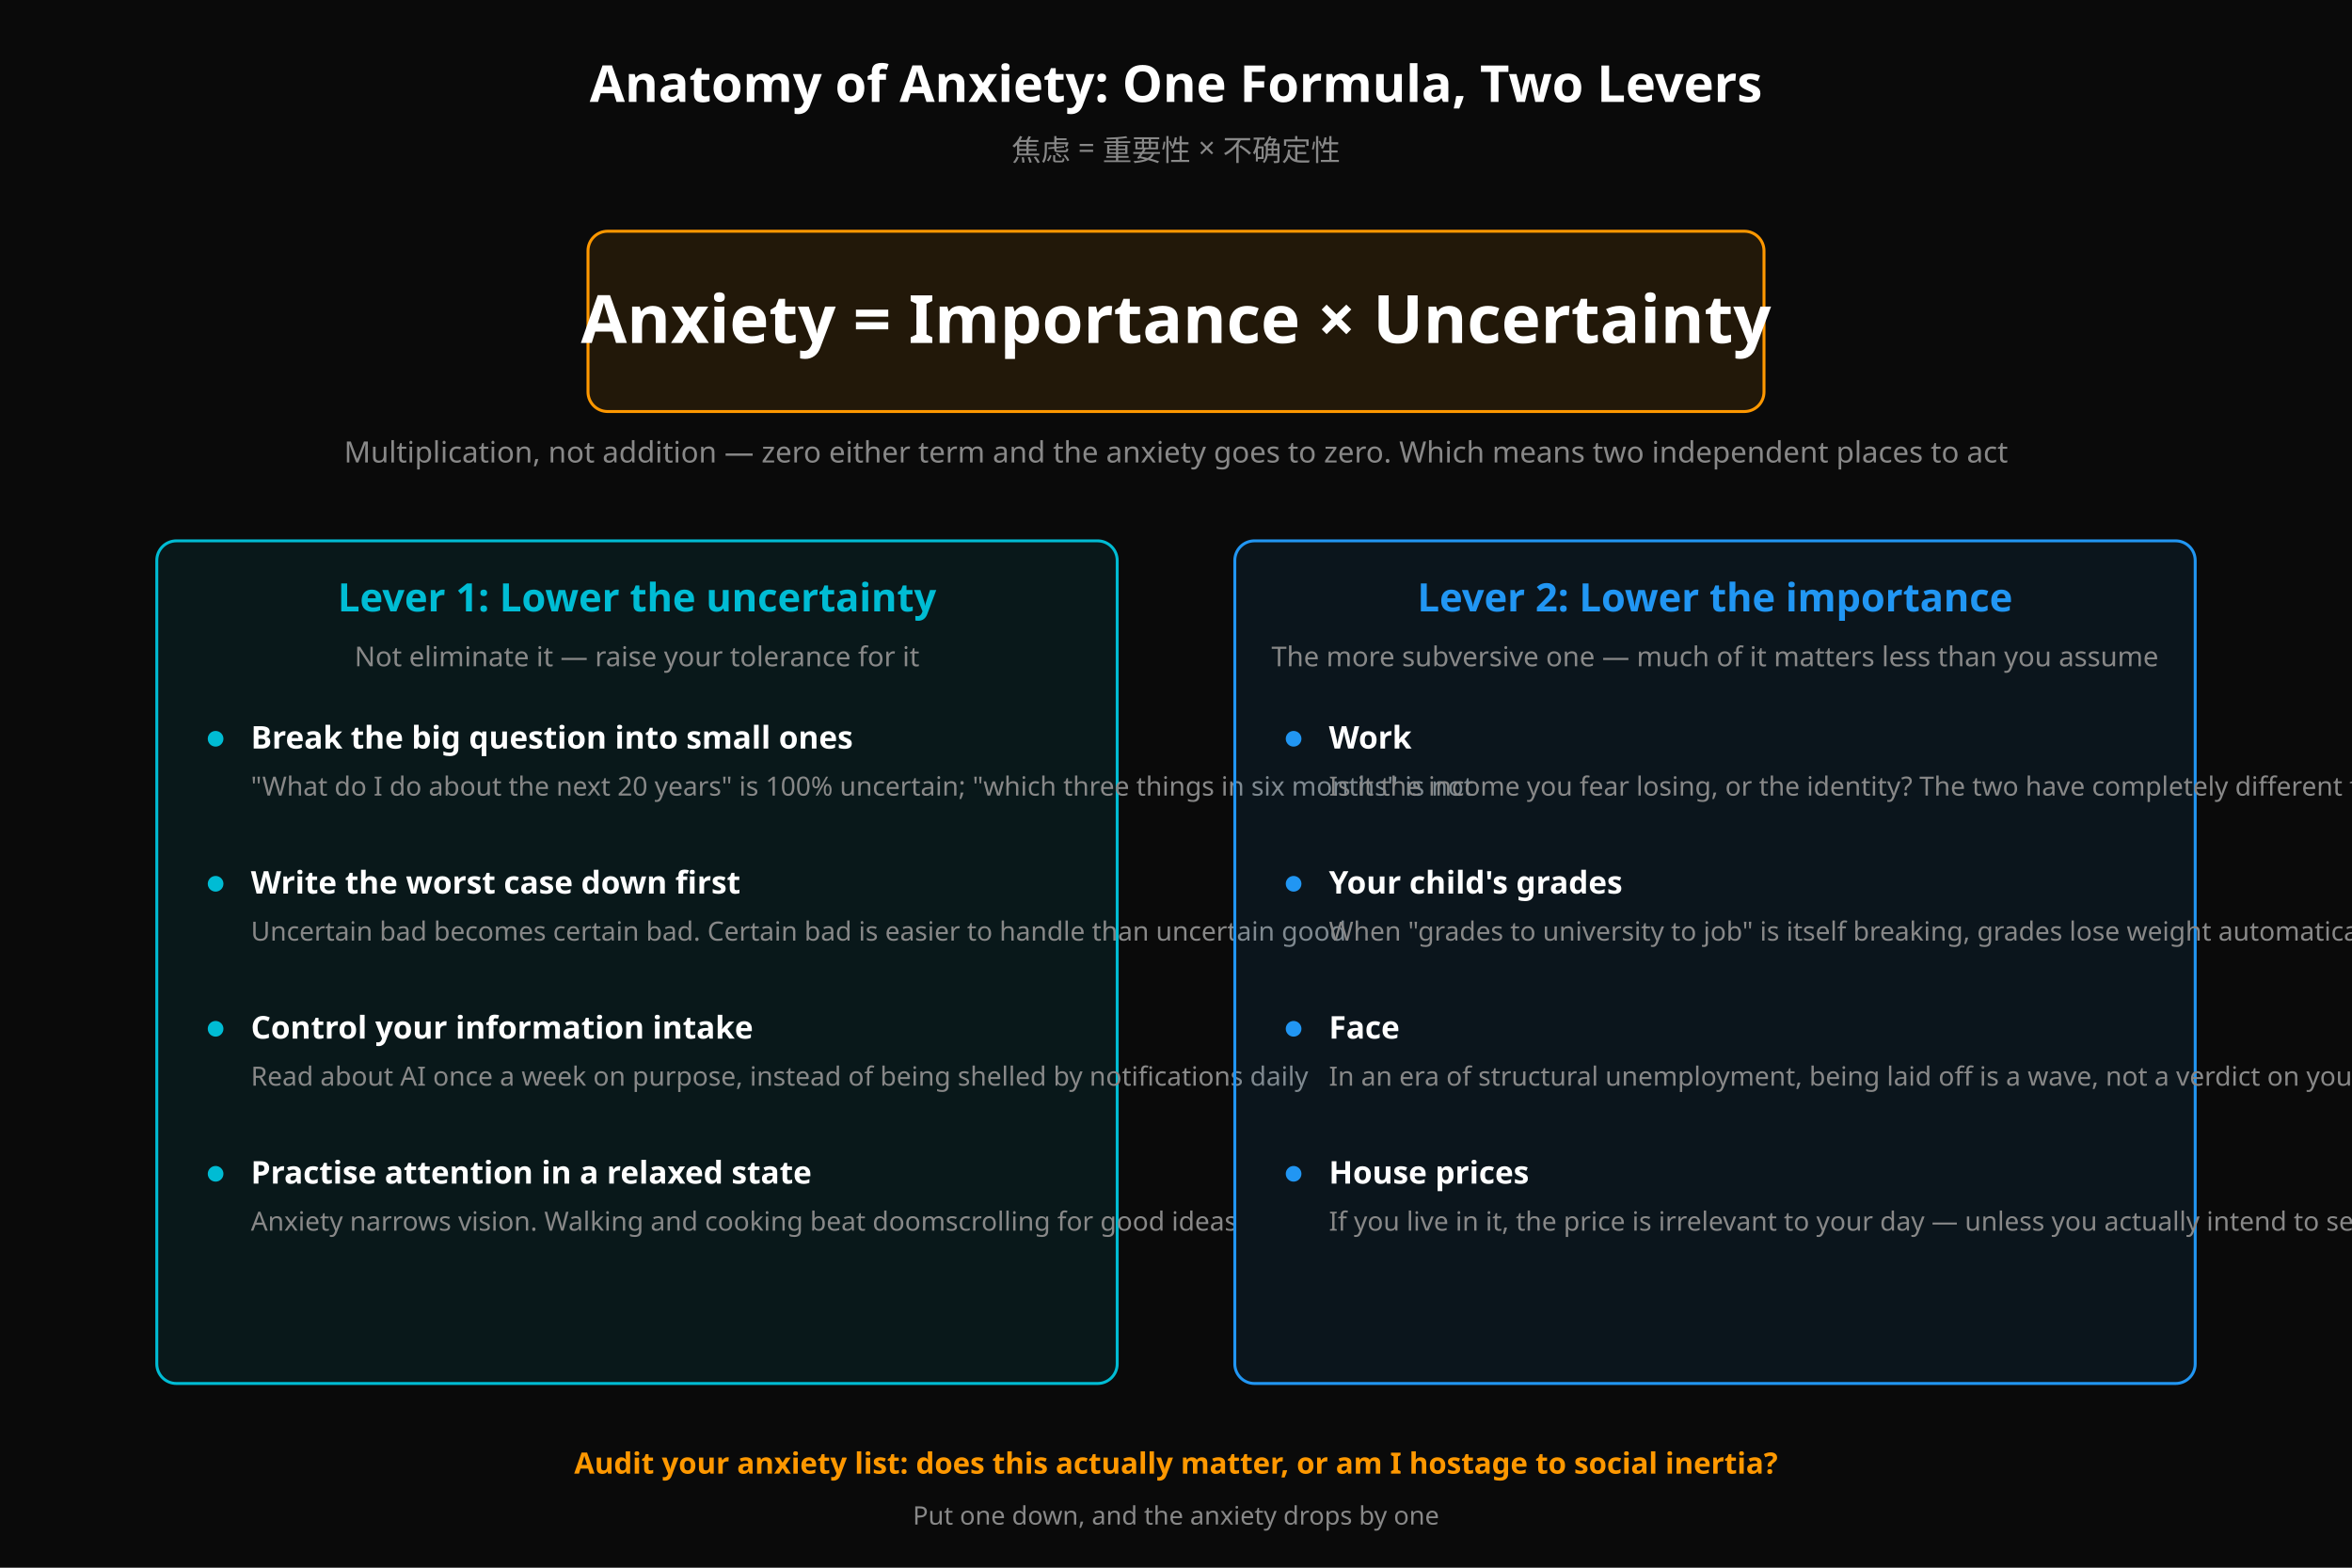
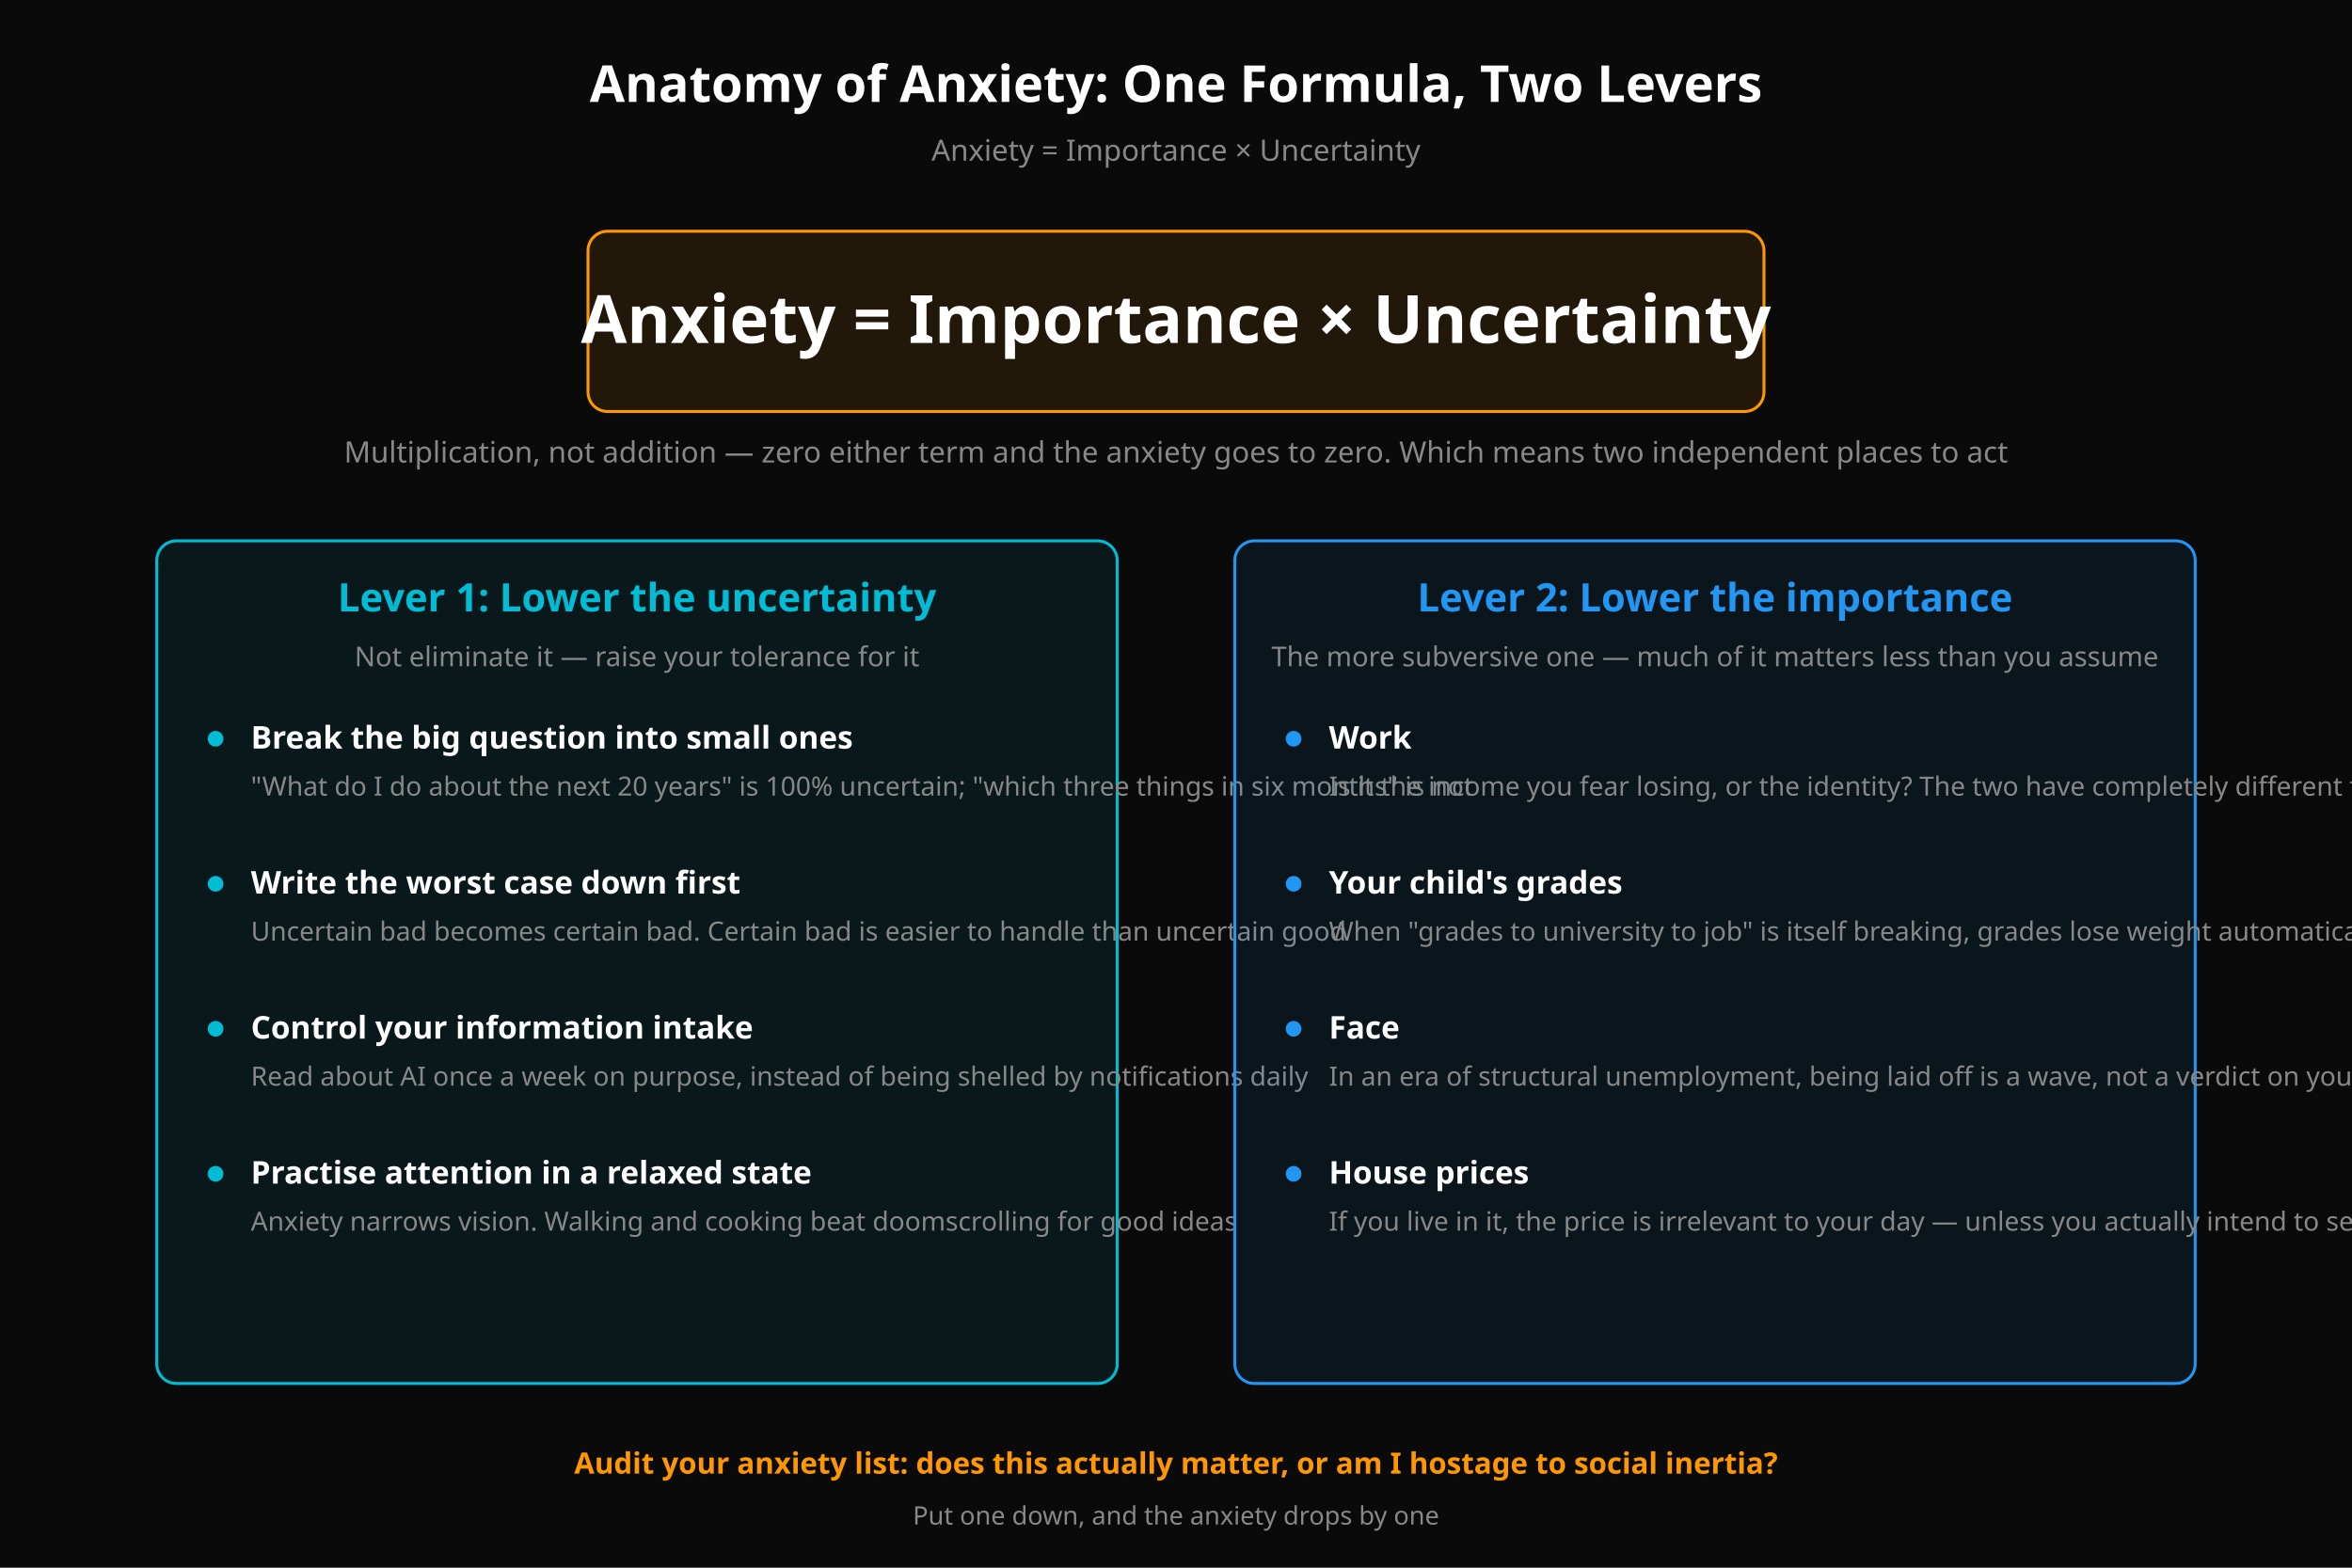
<svg xmlns="http://www.w3.org/2000/svg" viewBox="0 0 1200 800" width="1200" height="800">
  <rect width="1200" height="800" fill="#0A0A0A" />
  <text x="600" y="52" text-anchor="middle" fill="#FFFFFF" font-family="PingFang SC, Hiragino Sans GB, sans-serif" font-size="26" font-weight="bold">Anatomy of Anxiety: One Formula, Two Levers</text>
-   <text x="600" y="82" text-anchor="middle" fill="#888888" font-family="PingFang SC, Hiragino Sans GB, sans-serif" font-size="15">焦虑 = 重要性 × 不确定性</text>
+   <text x="600" y="82" text-anchor="middle" fill="#888888" font-family="PingFang SC, Hiragino Sans GB, sans-serif" font-size="15">Anxiety = Importance × Uncertainty</text>
  <rect x="300" y="118" width="600" height="92" rx="10" fill="#FF9800" fill-opacity="0.1" stroke="#FF9800" stroke-width="1.5" />
  <text x="600" y="175" text-anchor="middle" fill="#FFFFFF" font-family="PingFang SC, Hiragino Sans GB, sans-serif" font-size="34" font-weight="bold">Anxiety = Importance × Uncertainty</text>
  <text x="600" y="236" text-anchor="middle" fill="#888888" font-family="PingFang SC, Hiragino Sans GB, sans-serif" font-size="15">Multiplication, not addition — zero either term and the anxiety goes to zero. Which means two independent places to act</text>
  <rect x="80" y="276" width="490" height="430" rx="10" fill="#00BCD4" fill-opacity="0.08" stroke="#00BCD4" stroke-width="1.5" />
  <text x="325" y="312" text-anchor="middle" fill="#00BCD4" font-family="PingFang SC, Hiragino Sans GB, sans-serif" font-size="20" font-weight="bold">Lever 1: Lower the uncertainty</text>
  <text x="325" y="340" text-anchor="middle" fill="#888888" font-family="PingFang SC, Hiragino Sans GB, sans-serif" font-size="14">Not eliminate it — raise your tolerance for it</text>
  <circle cx="110" cy="377" r="4" fill="#00BCD4" />
  <text x="128" y="382" text-anchor="start" fill="#FFFFFF" font-family="PingFang SC, Hiragino Sans GB, sans-serif" font-size="16" font-weight="bold">Break the big question into small ones</text>
  <text x="128" y="406" text-anchor="start" fill="#888888" font-family="PingFang SC, Hiragino Sans GB, sans-serif" font-size="13.5">"What do I do about the next 20 years" is 100% uncertain; "which three things in six months" is not</text>
  <circle cx="110" cy="451" r="4" fill="#00BCD4" />
  <text x="128" y="456" text-anchor="start" fill="#FFFFFF" font-family="PingFang SC, Hiragino Sans GB, sans-serif" font-size="16" font-weight="bold">Write the worst case down first</text>
  <text x="128" y="480" text-anchor="start" fill="#888888" font-family="PingFang SC, Hiragino Sans GB, sans-serif" font-size="13.5">Uncertain bad becomes certain bad. Certain bad is easier to handle than uncertain good</text>
  <circle cx="110" cy="525" r="4" fill="#00BCD4" />
  <text x="128" y="530" text-anchor="start" fill="#FFFFFF" font-family="PingFang SC, Hiragino Sans GB, sans-serif" font-size="16" font-weight="bold">Control your information intake</text>
  <text x="128" y="554" text-anchor="start" fill="#888888" font-family="PingFang SC, Hiragino Sans GB, sans-serif" font-size="13.5">Read about AI once a week on purpose, instead of being shelled by notifications daily</text>
  <circle cx="110" cy="599" r="4" fill="#00BCD4" />
  <text x="128" y="604" text-anchor="start" fill="#FFFFFF" font-family="PingFang SC, Hiragino Sans GB, sans-serif" font-size="16" font-weight="bold">Practise attention in a relaxed state</text>
  <text x="128" y="628" text-anchor="start" fill="#888888" font-family="PingFang SC, Hiragino Sans GB, sans-serif" font-size="13.5">Anxiety narrows vision. Walking and cooking beat doomscrolling for good ideas</text>
  <rect x="630" y="276" width="490" height="430" rx="10" fill="#2196F3" fill-opacity="0.08" stroke="#2196F3" stroke-width="1.5" />
  <text x="875" y="312" text-anchor="middle" fill="#2196F3" font-family="PingFang SC, Hiragino Sans GB, sans-serif" font-size="20" font-weight="bold">Lever 2: Lower the importance</text>
  <text x="875" y="340" text-anchor="middle" fill="#888888" font-family="PingFang SC, Hiragino Sans GB, sans-serif" font-size="14">The more subversive one — much of it matters less than you assume</text>
  <circle cx="660" cy="377" r="4" fill="#2196F3" />
  <text x="678" y="382" text-anchor="start" fill="#FFFFFF" font-family="PingFang SC, Hiragino Sans GB, sans-serif" font-size="16" font-weight="bold">Work</text>
  <text x="678" y="406" text-anchor="start" fill="#888888" font-family="PingFang SC, Hiragino Sans GB, sans-serif" font-size="13.5">Is it the income you fear losing, or the identity? The two have completely different fixes</text>
  <circle cx="660" cy="451" r="4" fill="#2196F3" />
  <text x="678" y="456" text-anchor="start" fill="#FFFFFF" font-family="PingFang SC, Hiragino Sans GB, sans-serif" font-size="16" font-weight="bold">Your child's grades</text>
  <text x="678" y="480" text-anchor="start" fill="#888888" font-family="PingFang SC, Hiragino Sans GB, sans-serif" font-size="13.5">When "grades to university to job" is itself breaking, grades lose weight automatically</text>
  <circle cx="660" cy="525" r="4" fill="#2196F3" />
  <text x="678" y="530" text-anchor="start" fill="#FFFFFF" font-family="PingFang SC, Hiragino Sans GB, sans-serif" font-size="16" font-weight="bold">Face</text>
  <text x="678" y="554" text-anchor="start" fill="#888888" font-family="PingFang SC, Hiragino Sans GB, sans-serif" font-size="13.5">In an era of structural unemployment, being laid off is a wave, not a verdict on you</text>
  <circle cx="660" cy="599" r="4" fill="#2196F3" />
  <text x="678" y="604" text-anchor="start" fill="#FFFFFF" font-family="PingFang SC, Hiragino Sans GB, sans-serif" font-size="16" font-weight="bold">House prices</text>
  <text x="678" y="628" text-anchor="start" fill="#888888" font-family="PingFang SC, Hiragino Sans GB, sans-serif" font-size="13.5">If you live in it, the price is irrelevant to your day — unless you actually intend to sell</text>
  <text x="600" y="752" text-anchor="middle" fill="#FF9800" font-family="PingFang SC, Hiragino Sans GB, sans-serif" font-size="15" font-weight="bold">Audit your anxiety list: does this actually matter, or am I hostage to social inertia?</text>
  <text x="600" y="778" text-anchor="middle" fill="#888888" font-family="PingFang SC, Hiragino Sans GB, sans-serif" font-size="13">Put one down, and the anxiety drops by one</text>
</svg>
